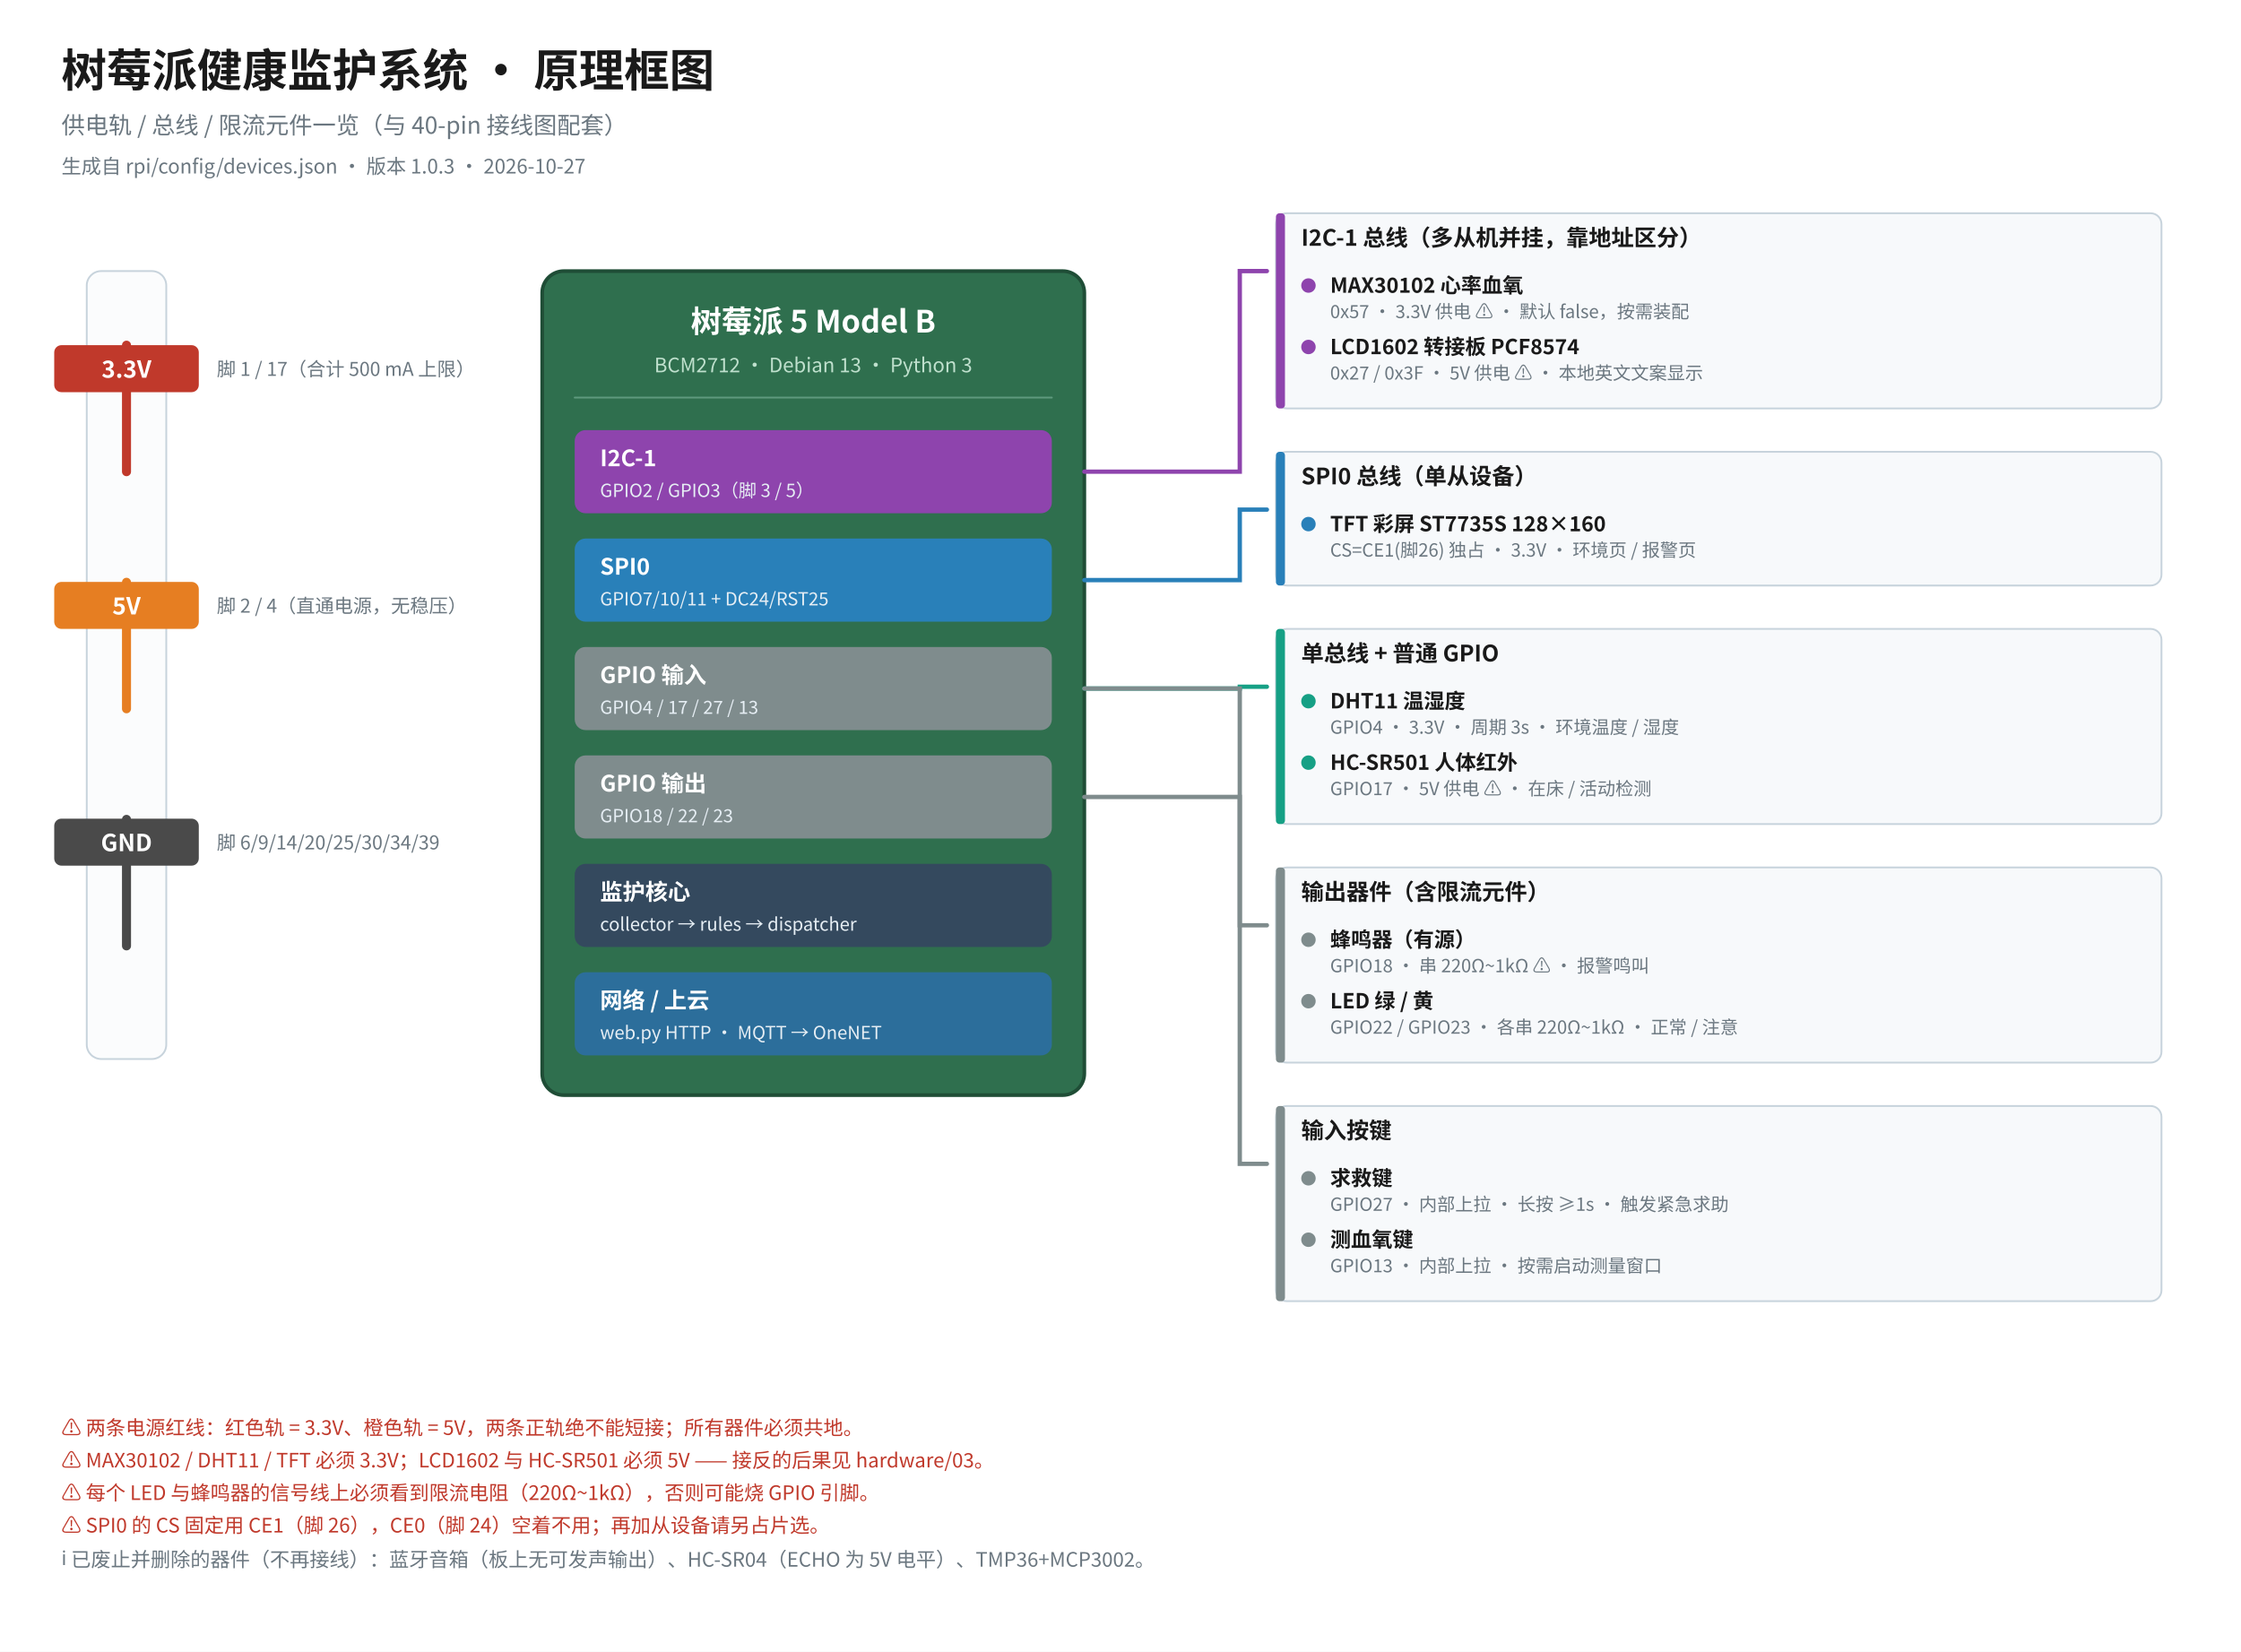
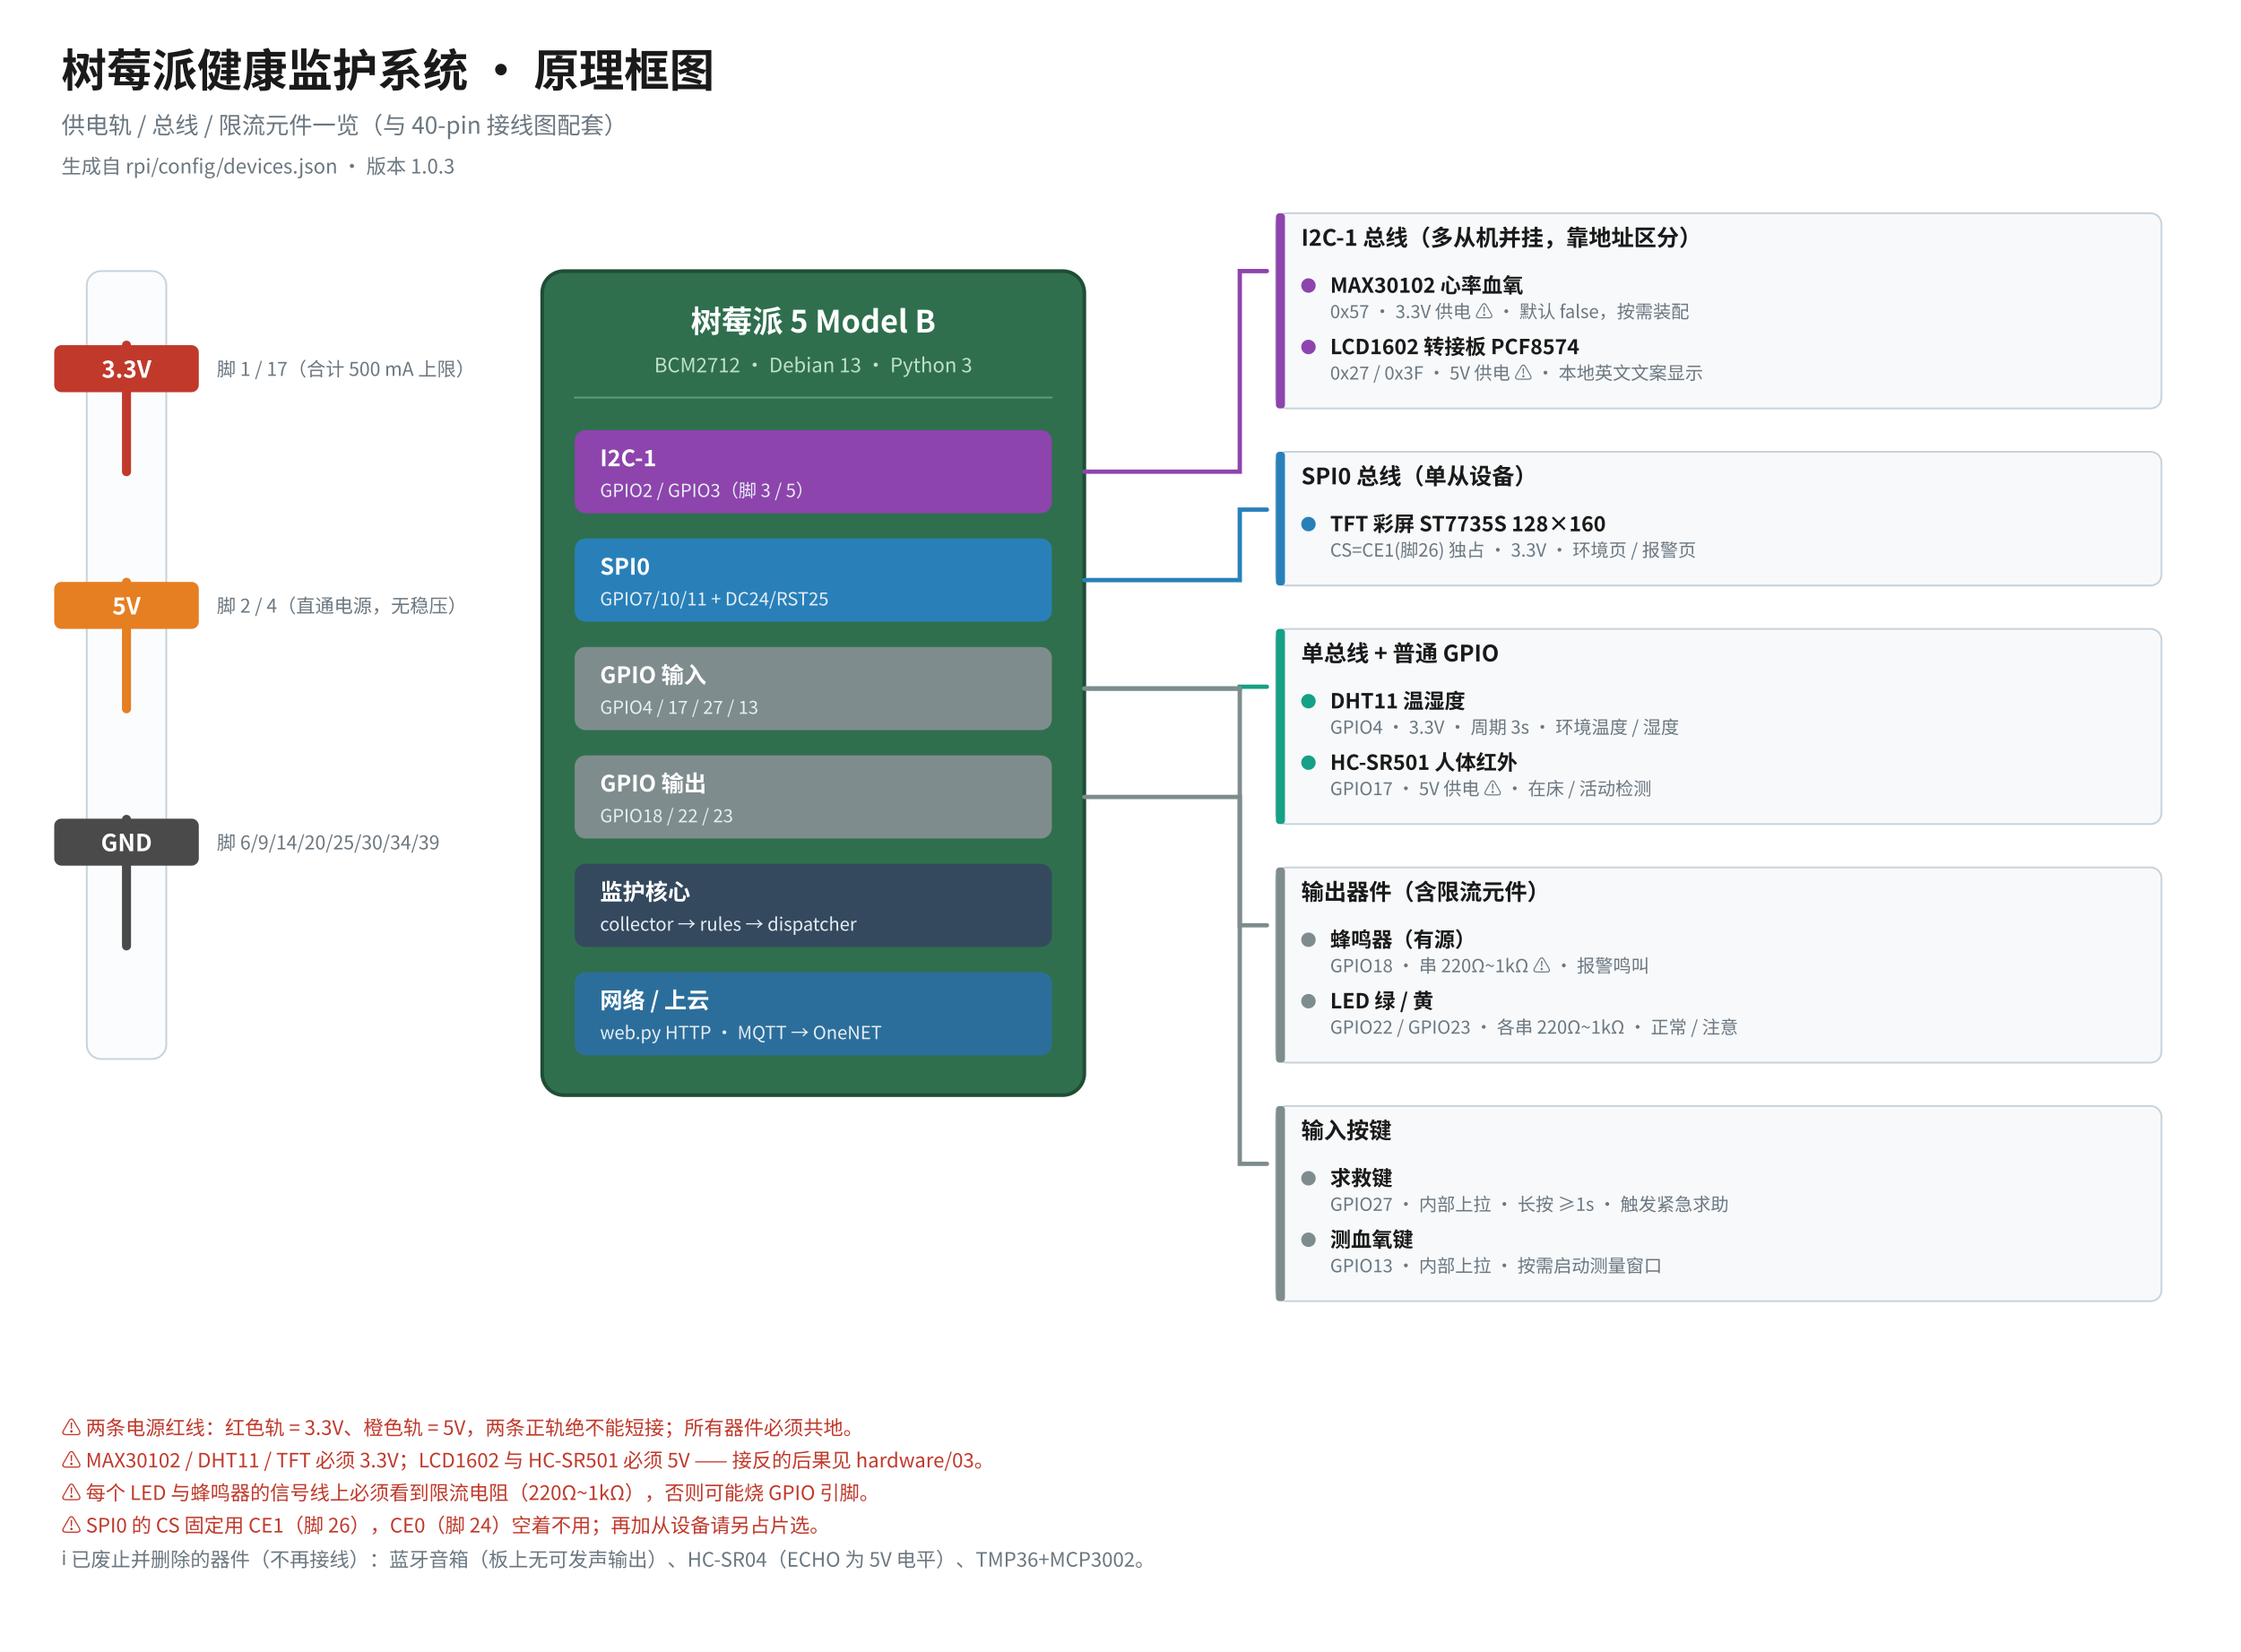
<svg xmlns="http://www.w3.org/2000/svg" width="1240" height="914" viewBox="0 0 1240 914" font-family="Microsoft YaHei, Noto Sans CJK SC, sans-serif">
  <rect width="1240" height="914" fill="#ffffff" />
  <text x="34" y="48" font-size="25" fill="#1a1a1a" text-anchor="start" font-weight="bold">树莓派健康监护系统 · 原理框图</text>
  <text x="34" y="74" font-size="13" fill="#6b7780" text-anchor="start" font-weight="normal">供电轨 / 总线 / 限流元件一览（与 40-pin 接线图配套）</text>
-   <text x="34" y="96" font-size="11" fill="#6b7780" text-anchor="start" font-weight="normal">生成自 rpi/config/devices.json  ·  版本 1.0.3  ·  2026-10-27</text>
+   <text x="34" y="96" font-size="11" fill="#6b7780" text-anchor="start" font-weight="normal">生成自 rpi/config/devices.json  ·  版本 1.0.3</text>
  <rect x="48" y="150" width="44" height="436" rx="8" fill="#fbfcfd" stroke="#c7d3dc" stroke-width="1" />
  <path d="M 70 191.0 L 70 261.0" fill="none" stroke="#c0392b" stroke-width="5" stroke-linecap="round" />
  <rect x="30" y="191" width="80" height="26" rx="4" fill="#c0392b" stroke="none" stroke-width="1" />
  <text x="70" y="209" font-size="13" fill="#ffffff" text-anchor="middle" font-weight="bold">3.3V</text>
  <text x="120" y="208" font-size="10.5" fill="#6b7780" text-anchor="start" font-weight="normal">脚 1 / 17（合计 500 mA 上限）</text>
  <path d="M 70 322.2 L 70 392.2" fill="none" stroke="#e67e22" stroke-width="5" stroke-linecap="round" />
  <rect x="30" y="322" width="80" height="26" rx="4" fill="#e67e22" stroke="none" stroke-width="1" />
  <text x="70" y="340" font-size="13" fill="#ffffff" text-anchor="middle" font-weight="bold">5V</text>
  <text x="120" y="339" font-size="10.5" fill="#6b7780" text-anchor="start" font-weight="normal">脚 2 / 4（直通电源，无稳压）</text>
  <path d="M 70 453.4 L 70 523.4" fill="none" stroke="#4a4a4a" stroke-width="5" stroke-linecap="round" />
  <rect x="30" y="453" width="80" height="26" rx="4" fill="#4a4a4a" stroke="none" stroke-width="1" />
  <text x="70" y="471" font-size="13" fill="#ffffff" text-anchor="middle" font-weight="bold">GND</text>
  <text x="120" y="470" font-size="10.5" fill="#6b7780" text-anchor="start" font-weight="normal">脚 6/9/14/20/25/30/34/39</text>
  <rect x="300" y="150" width="300" height="456" rx="12" fill="#2f6f4e" stroke="#1f4d36" stroke-width="2" />
  <text x="450" y="184" font-size="17" fill="#ffffff" text-anchor="middle" font-weight="bold">树莓派 5 Model B</text>
  <text x="450" y="206" font-size="11" fill="#bfe0cd" text-anchor="middle" font-weight="normal">BCM2712 · Debian 13 · Python 3</text>
  <path d="M 318 220 L 582 220" fill="none" stroke="#5f9a7e" stroke-width="1" stroke-linecap="round" />
  <rect x="318" y="238" width="264" height="46" rx="6" fill="#8e44ad" stroke="none" stroke-width="1" />
  <text x="332" y="258" font-size="12.5" fill="#ffffff" text-anchor="start" font-weight="bold">I2C-1</text>
  <text x="332" y="275" font-size="10" fill="#e6eef4" text-anchor="start" font-weight="normal">GPIO2 / GPIO3（脚 3 / 5）</text>
  <rect x="318" y="298" width="264" height="46" rx="6" fill="#2980b9" stroke="none" stroke-width="1" />
  <text x="332" y="318" font-size="12.5" fill="#ffffff" text-anchor="start" font-weight="bold">SPI0</text>
  <text x="332" y="335" font-size="10" fill="#e6eef4" text-anchor="start" font-weight="normal">GPIO7/10/11 + DC24/RST25</text>
  <rect x="318" y="358" width="264" height="46" rx="6" fill="#7f8c8d" stroke="none" stroke-width="1" />
  <text x="332" y="378" font-size="12.5" fill="#ffffff" text-anchor="start" font-weight="bold">GPIO 输入</text>
  <text x="332" y="395" font-size="10" fill="#e6eef4" text-anchor="start" font-weight="normal">GPIO4 / 17 / 27 / 13</text>
  <rect x="318" y="418" width="264" height="46" rx="6" fill="#7f8c8d" stroke="none" stroke-width="1" />
  <text x="332" y="438" font-size="12.5" fill="#ffffff" text-anchor="start" font-weight="bold">GPIO 输出</text>
  <text x="332" y="455" font-size="10" fill="#e6eef4" text-anchor="start" font-weight="normal">GPIO18 / 22 / 23</text>
  <rect x="318" y="478" width="264" height="46" rx="6" fill="#34495e" stroke="none" stroke-width="1" />
  <text x="332" y="498" font-size="12.5" fill="#ffffff" text-anchor="start" font-weight="bold">监护核心</text>
  <text x="332" y="515" font-size="10" fill="#e6eef4" text-anchor="start" font-weight="normal">collector → rules → dispatcher</text>
  <rect x="318" y="538" width="264" height="46" rx="6" fill="#2c6e9b" stroke="none" stroke-width="1" />
  <text x="332" y="558" font-size="12.5" fill="#ffffff" text-anchor="start" font-weight="bold">网络 / 上云</text>
  <text x="332" y="575" font-size="10" fill="#e6eef4" text-anchor="start" font-weight="normal">web.py HTTP · MQTT → OneNET</text>
  <rect x="706" y="118" width="490" height="108" rx="6" fill="#f7f9fb" stroke="#c7d3dc" stroke-width="1" />
  <rect x="706" y="118" width="5" height="108" rx="2" fill="#8e44ad" stroke="none" stroke-width="1" />
  <text x="720" y="136" font-size="12.5" fill="#1a1a1a" text-anchor="start" font-weight="bold">I2C-1 总线（多从机并挂，靠地址区分）</text>
  <circle cx="724" cy="158" r="4" fill="#8e44ad" />
  <text x="736" y="162" font-size="11.5" fill="#1a1a1a" text-anchor="start" font-weight="bold">MAX30102 心率血氧</text>
  <text x="736" y="176" font-size="10" fill="#6b7780" text-anchor="start" font-weight="normal">0x57 · 3.3V 供电 ⚠   ·   默认 false，按需装配</text>
  <circle cx="724" cy="192" r="4" fill="#8e44ad" />
  <text x="736" y="196" font-size="11.5" fill="#1a1a1a" text-anchor="start" font-weight="bold">LCD1602 转接板 PCF8574</text>
  <text x="736" y="210" font-size="10" fill="#6b7780" text-anchor="start" font-weight="normal">0x27 / 0x3F · 5V 供电 ⚠   ·   本地英文文案显示</text>
  <rect x="706" y="250" width="490" height="74" rx="6" fill="#f7f9fb" stroke="#c7d3dc" stroke-width="1" />
  <rect x="706" y="250" width="5" height="74" rx="2" fill="#2980b9" stroke="none" stroke-width="1" />
  <text x="720" y="268" font-size="12.5" fill="#1a1a1a" text-anchor="start" font-weight="bold">SPI0 总线（单从设备）</text>
  <circle cx="724" cy="290" r="4" fill="#2980b9" />
  <text x="736" y="294" font-size="11.5" fill="#1a1a1a" text-anchor="start" font-weight="bold">TFT 彩屏 ST7735S 128×160</text>
  <text x="736" y="308" font-size="10" fill="#6b7780" text-anchor="start" font-weight="normal">CS=CE1(脚26) 独占 · 3.3V   ·   环境页 / 报警页</text>
  <rect x="706" y="348" width="490" height="108" rx="6" fill="#f7f9fb" stroke="#c7d3dc" stroke-width="1" />
  <rect x="706" y="348" width="5" height="108" rx="2" fill="#16a085" stroke="none" stroke-width="1" />
  <text x="720" y="366" font-size="12.5" fill="#1a1a1a" text-anchor="start" font-weight="bold">单总线 + 普通 GPIO</text>
  <circle cx="724" cy="388" r="4" fill="#16a085" />
  <text x="736" y="392" font-size="11.5" fill="#1a1a1a" text-anchor="start" font-weight="bold">DHT11 温湿度</text>
  <text x="736" y="406" font-size="10" fill="#6b7780" text-anchor="start" font-weight="normal">GPIO4 · 3.3V · 周期 3s   ·   环境温度 / 湿度</text>
  <circle cx="724" cy="422" r="4" fill="#16a085" />
  <text x="736" y="426" font-size="11.5" fill="#1a1a1a" text-anchor="start" font-weight="bold">HC-SR501 人体红外</text>
  <text x="736" y="440" font-size="10" fill="#6b7780" text-anchor="start" font-weight="normal">GPIO17 · 5V 供电 ⚠   ·   在床 / 活动检测</text>
  <rect x="706" y="480" width="490" height="108" rx="6" fill="#f7f9fb" stroke="#c7d3dc" stroke-width="1" />
  <rect x="706" y="480" width="5" height="108" rx="2" fill="#7f8c8d" stroke="none" stroke-width="1" />
  <text x="720" y="498" font-size="12.5" fill="#1a1a1a" text-anchor="start" font-weight="bold">输出器件（含限流元件）</text>
  <circle cx="724" cy="520" r="4" fill="#7f8c8d" />
  <text x="736" y="524" font-size="11.5" fill="#1a1a1a" text-anchor="start" font-weight="bold">蜂鸣器（有源）</text>
  <text x="736" y="538" font-size="10" fill="#6b7780" text-anchor="start" font-weight="normal">GPIO18 · 串 220Ω~1kΩ ⚠   ·   报警鸣叫</text>
  <circle cx="724" cy="554" r="4" fill="#7f8c8d" />
  <text x="736" y="558" font-size="11.5" fill="#1a1a1a" text-anchor="start" font-weight="bold">LED 绿 / 黄</text>
  <text x="736" y="572" font-size="10" fill="#6b7780" text-anchor="start" font-weight="normal">GPIO22 / GPIO23 · 各串 220Ω~1kΩ   ·   正常 / 注意</text>
  <rect x="706" y="612" width="490" height="108" rx="6" fill="#f7f9fb" stroke="#c7d3dc" stroke-width="1" />
  <rect x="706" y="612" width="5" height="108" rx="2" fill="#7f8c8d" stroke="none" stroke-width="1" />
  <text x="720" y="630" font-size="12.5" fill="#1a1a1a" text-anchor="start" font-weight="bold">输入按键</text>
  <circle cx="724" cy="652" r="4" fill="#7f8c8d" />
  <text x="736" y="656" font-size="11.5" fill="#1a1a1a" text-anchor="start" font-weight="bold">求救键</text>
  <text x="736" y="670" font-size="10" fill="#6b7780" text-anchor="start" font-weight="normal">GPIO27 · 内部上拉 · 长按 ≥1s   ·   触发紧急求助</text>
  <circle cx="724" cy="686" r="4" fill="#7f8c8d" />
  <text x="736" y="690" font-size="11.5" fill="#1a1a1a" text-anchor="start" font-weight="bold">测血氧键</text>
  <text x="736" y="704" font-size="10" fill="#6b7780" text-anchor="start" font-weight="normal">GPIO13 · 内部上拉   ·   按需启动测量窗口</text>
  <path d="M 600 261 L 686 261 L 686 150 L 701 150" fill="none" stroke="#8e44ad" stroke-width="2.4" stroke-linecap="round" />
  <path d="M 600 321 L 686 321 L 686 282 L 701 282" fill="none" stroke="#2980b9" stroke-width="2.4" stroke-linecap="round" />
  <path d="M 600 381 L 686 381 L 686 380 L 701 380" fill="none" stroke="#16a085" stroke-width="2.4" stroke-linecap="round" />
  <path d="M 600 441 L 686 441 L 686 512 L 701 512" fill="none" stroke="#7f8c8d" stroke-width="2.4" stroke-linecap="round" />
  <path d="M 600 381 L 686 381 L 686 644 L 701 644" fill="none" stroke="#7f8c8d" stroke-width="2.4" stroke-linecap="round" />
  <text x="34" y="794" font-size="11" fill="#c0392b" text-anchor="start" font-weight="normal">⚠ 两条电源红线：红色轨 = 3.3V、橙色轨 = 5V，两条正轨绝不能短接；所有器件必须共地。</text>
  <text x="34" y="812" font-size="11" fill="#c0392b" text-anchor="start" font-weight="normal">⚠ MAX30102 / DHT11 / TFT 必须 3.3V；LCD1602 与 HC-SR501 必须 5V —— 接反的后果见 hardware/03。</text>
  <text x="34" y="830" font-size="11" fill="#c0392b" text-anchor="start" font-weight="normal">⚠ 每个 LED 与蜂鸣器的信号线上必须看到限流电阻（220Ω~1kΩ），否则可能烧 GPIO 引脚。</text>
  <text x="34" y="848" font-size="11" fill="#c0392b" text-anchor="start" font-weight="normal">⚠ SPI0 的 CS 固定用 CE1（脚 26），CE0（脚 24）空着不用；再加从设备请另占片选。</text>
  <text x="34" y="866" font-size="11" fill="#6b7780" text-anchor="start" font-weight="normal">ℹ 已废止并删除的器件（不再接线）：蓝牙音箱（板上无可发声输出）、HC-SR04（ECHO 为 5V 电平）、TMP36+MCP3002。</text>
</svg>
